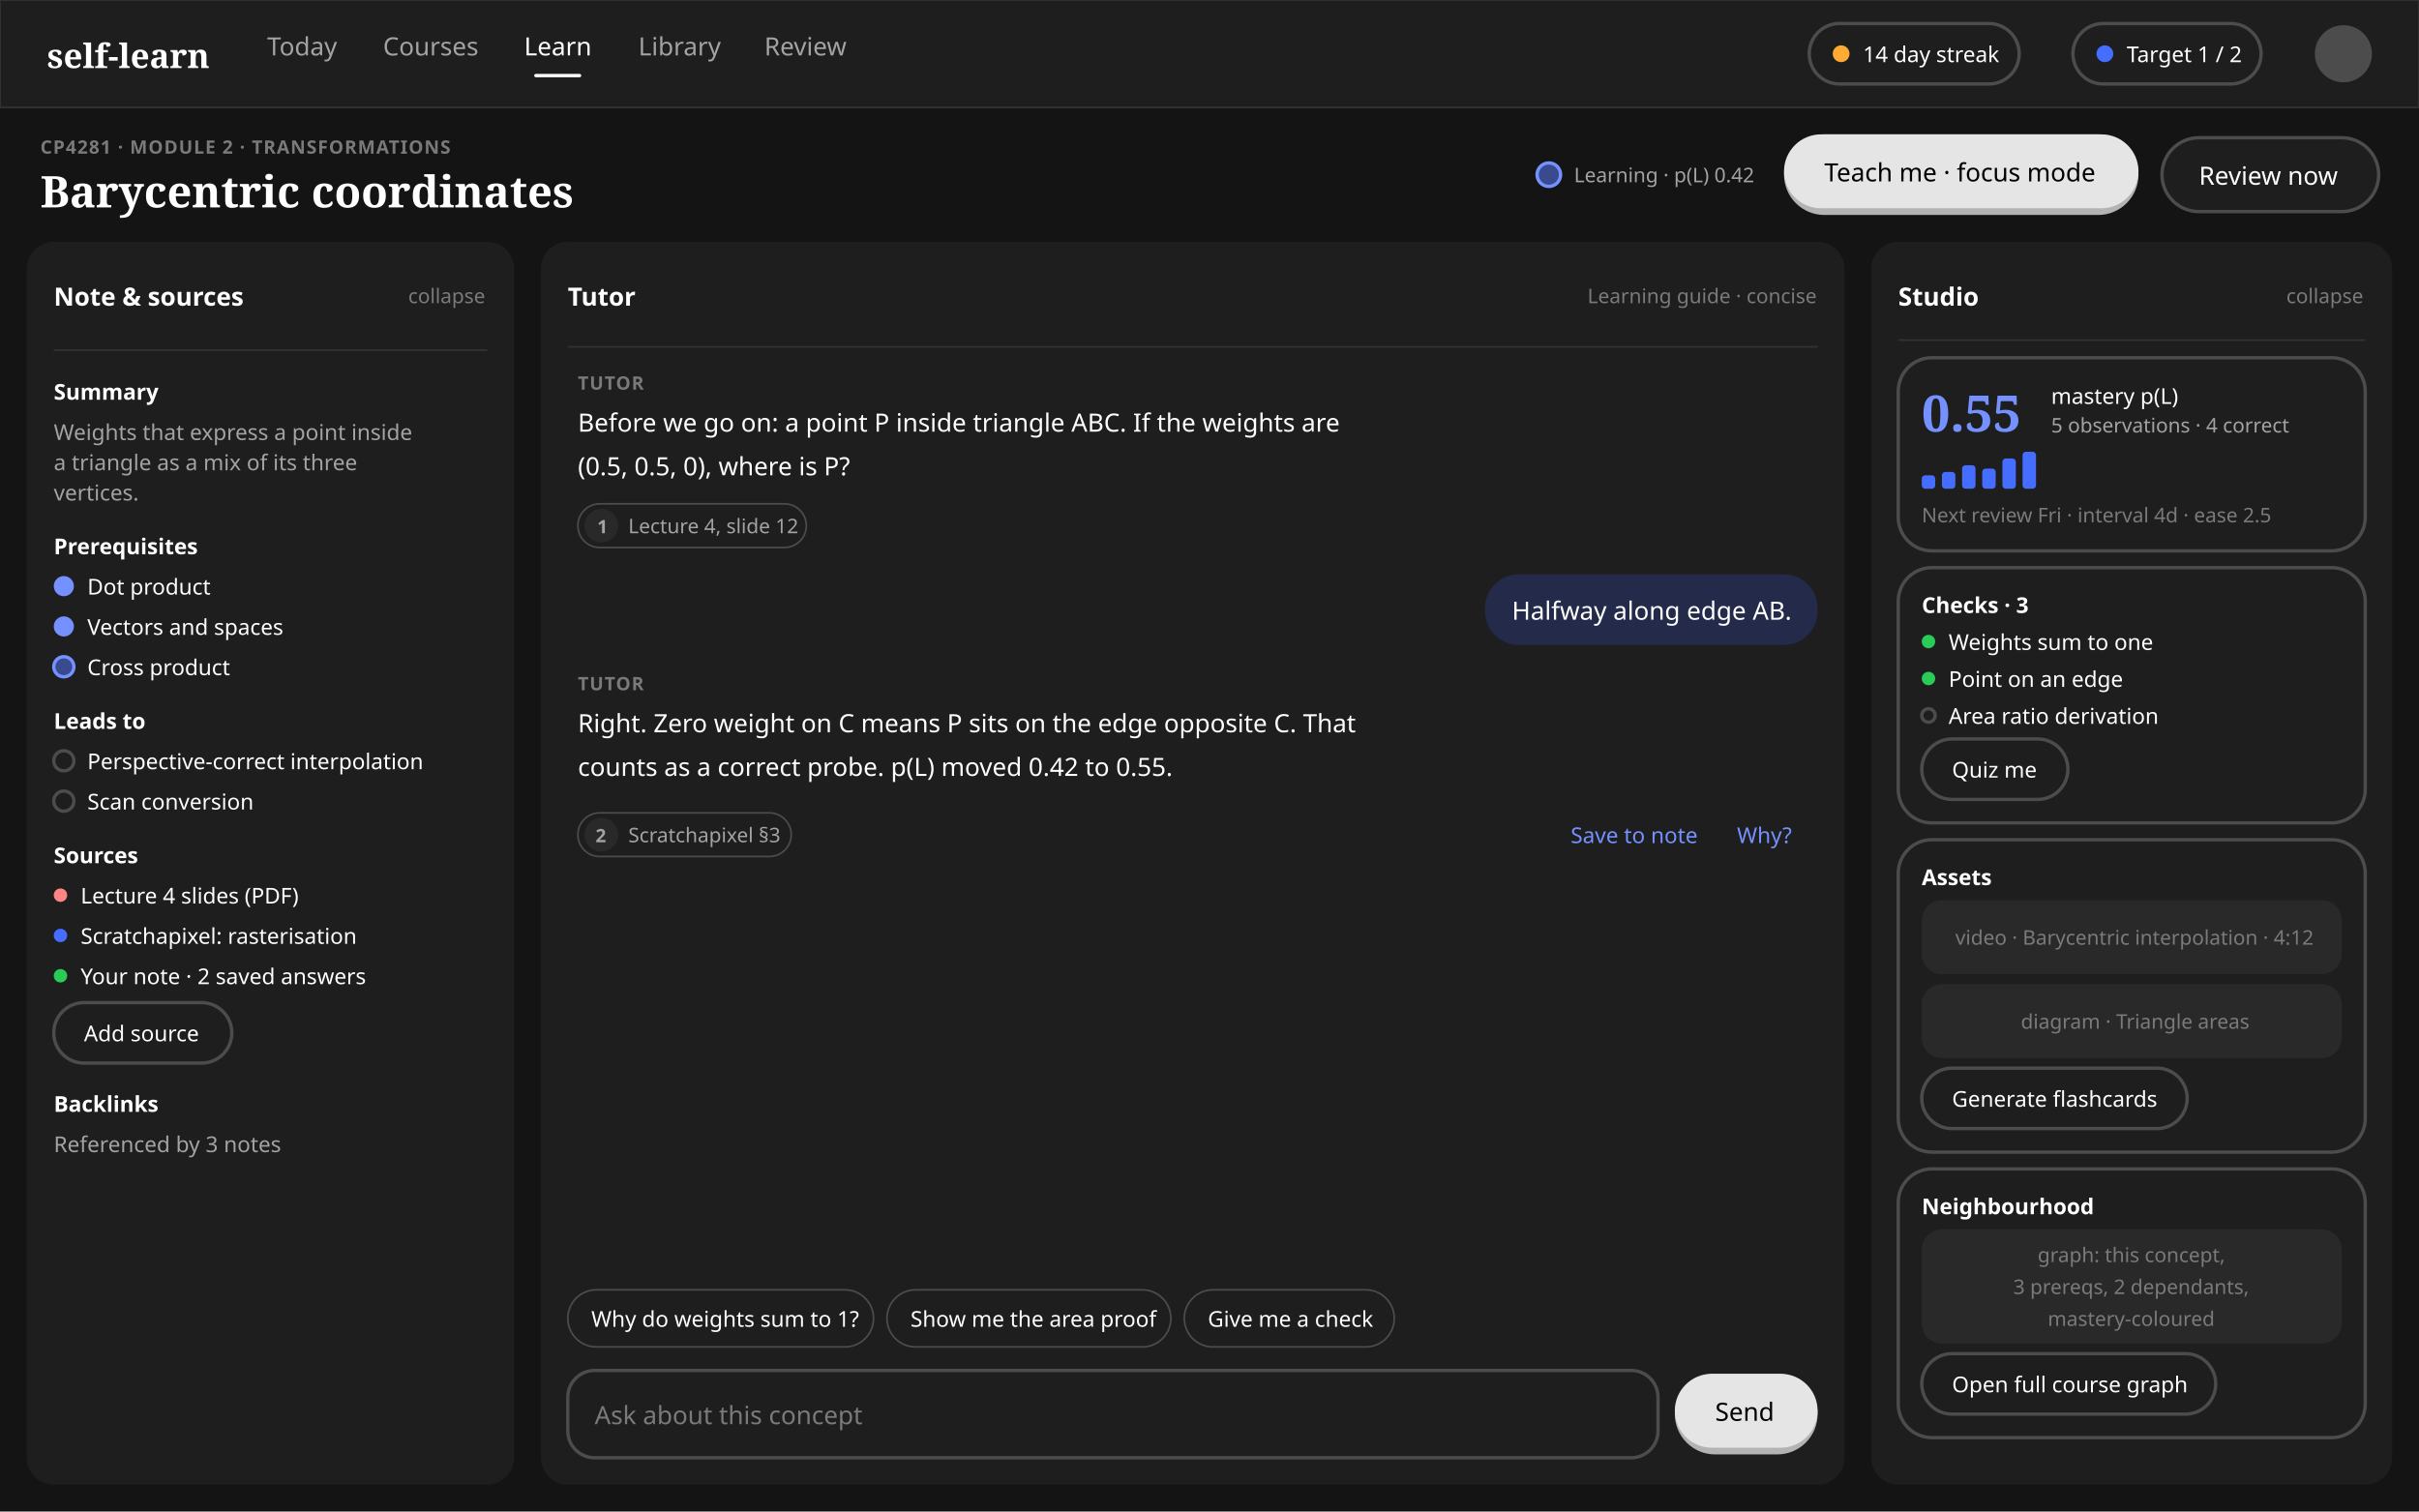
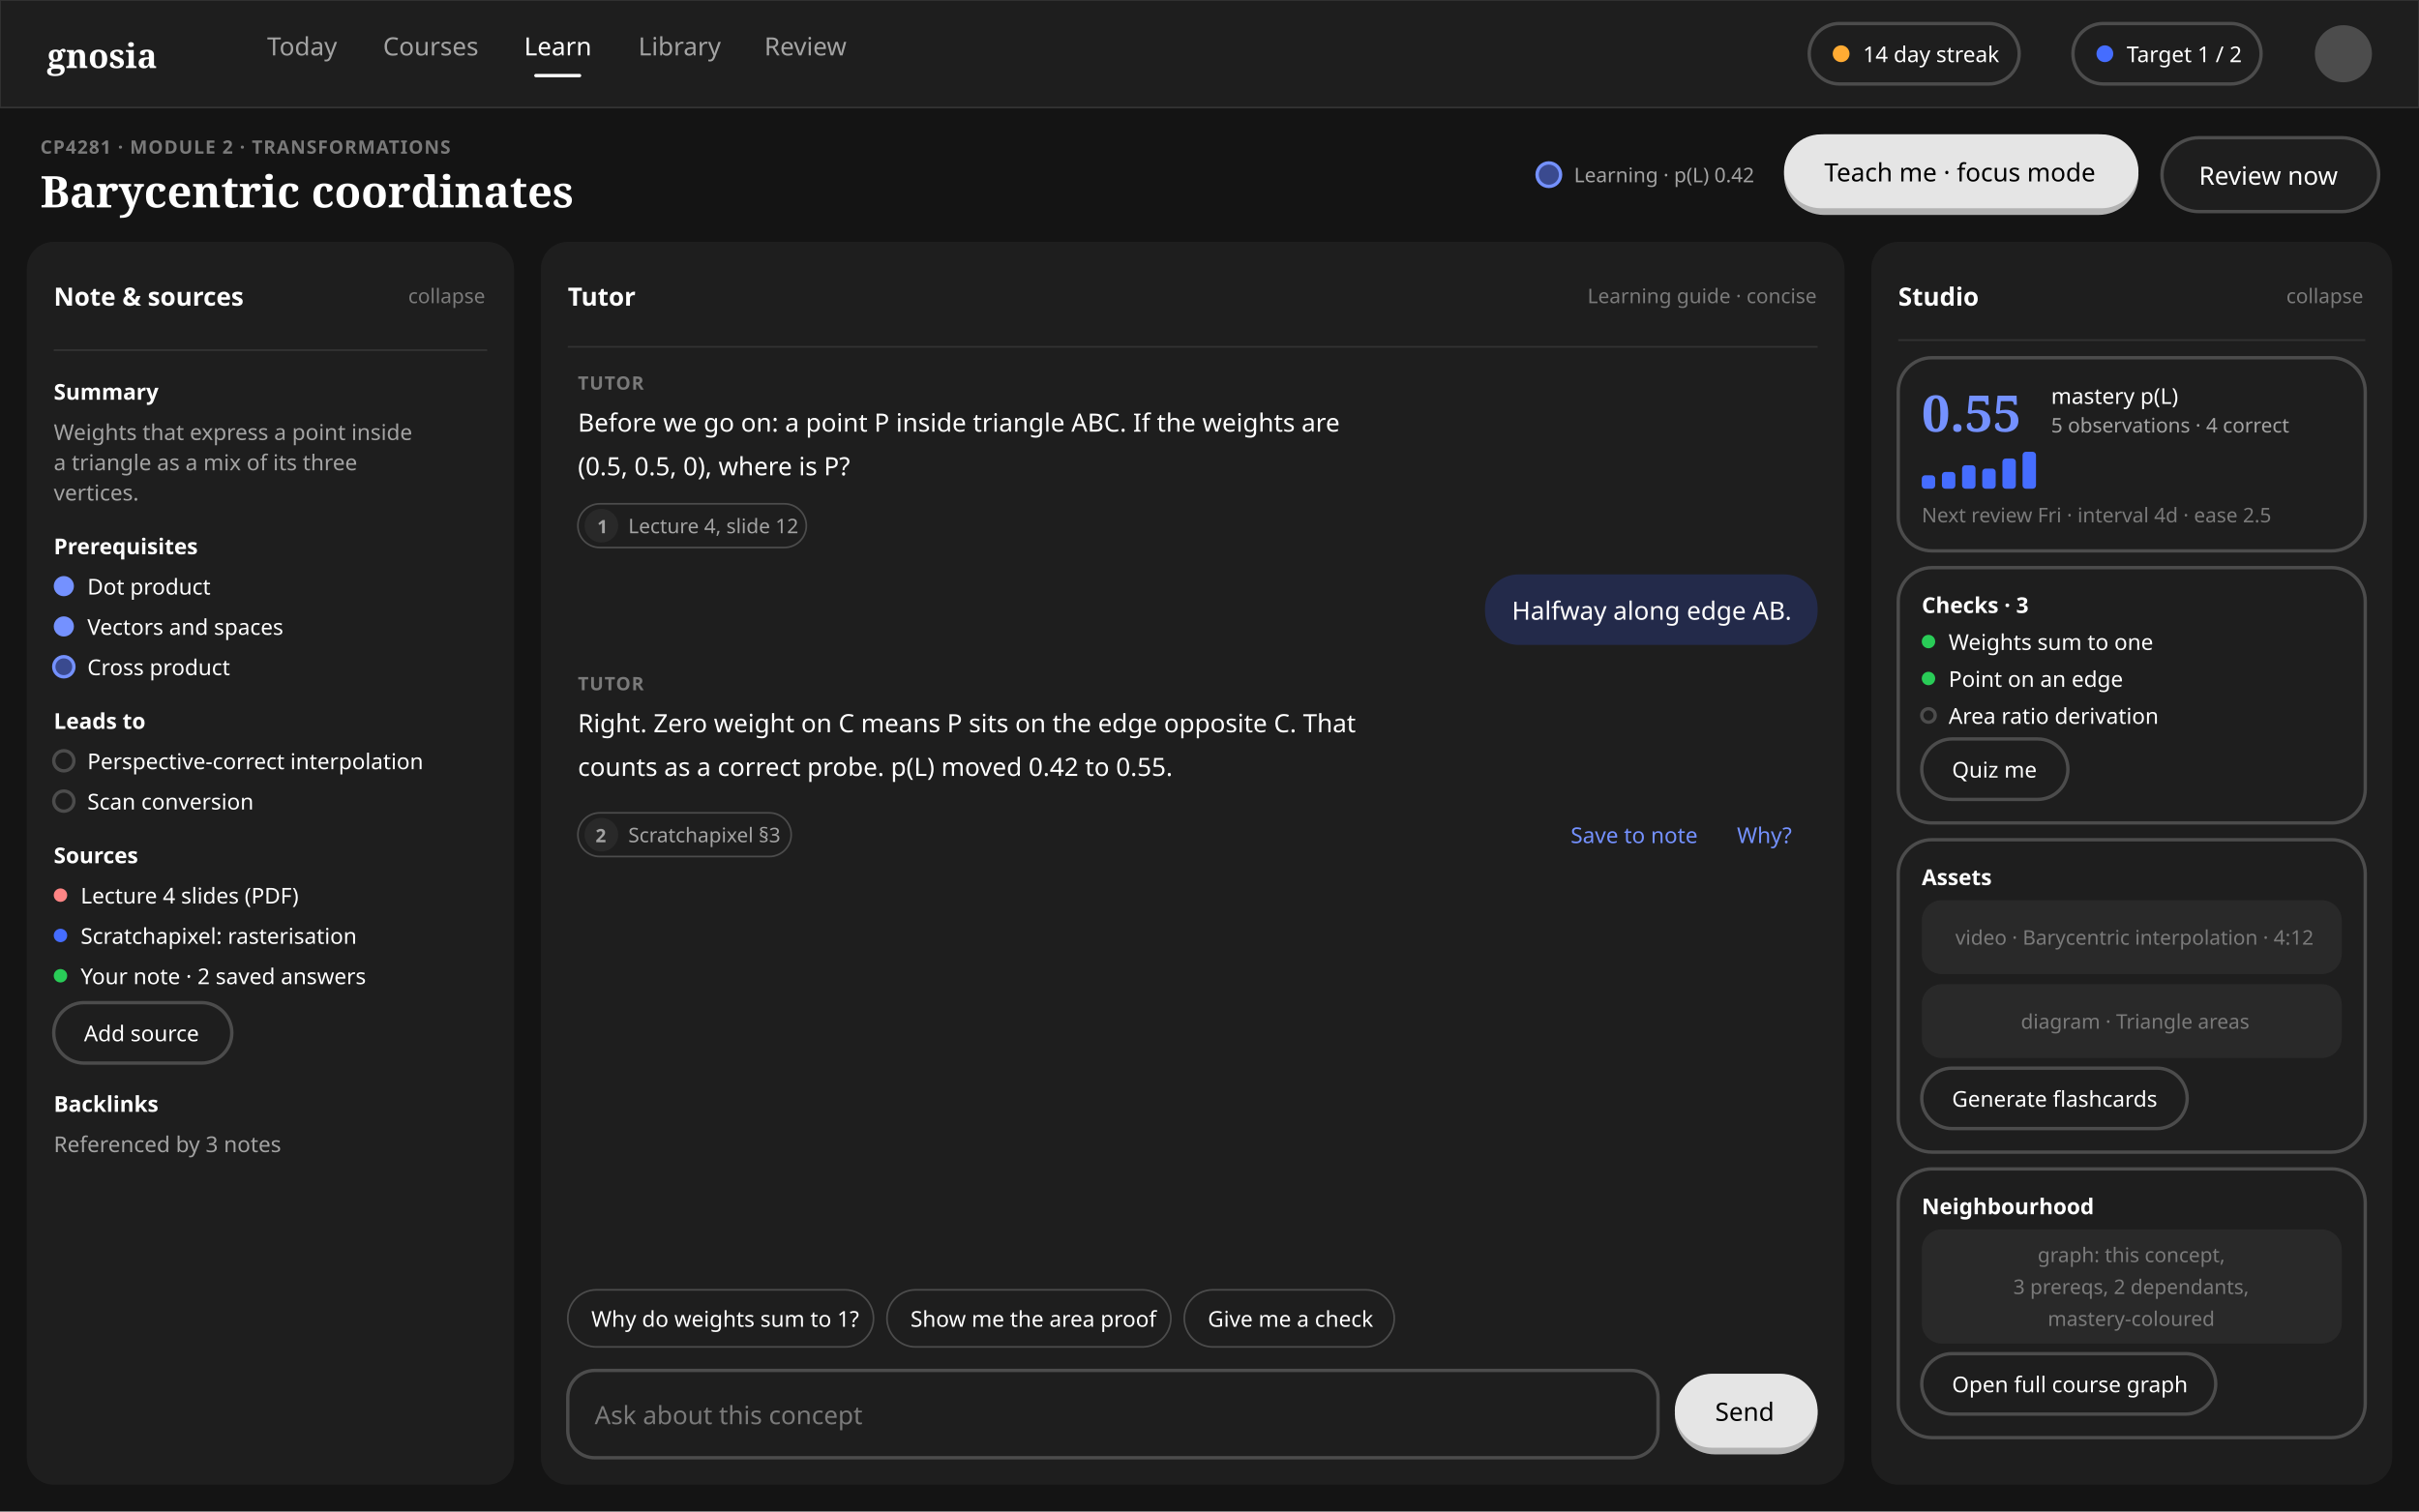
<svg xmlns="http://www.w3.org/2000/svg" width="1440" height="900" viewBox="0 0 1440 900">
  <defs>
    <clipPath id="clip0">
      <rect width="1440" height="900" />
    </clipPath>
  </defs>
  <g>
    <rect width="1440" height="900" fill="#141414" />
    <g clip-path="url(#clip0)">
      <g>
        <rect width="1440" height="64" fill="#1E1E1E" stroke="#333333" stroke-width="1" />
        <g transform="translate(28, 20.5)">
-           <text x="0" y="20" font-family="Georgia, serif" font-size="20" font-weight="700" fill="#FFFFFF">self-learn</text>
+           <text x="0" y="20" font-family="Georgia, serif" font-size="20" font-weight="700" fill="#FFFFFF">gnosia</text>
        </g>
        <g transform="translate(159, 18)">
          <g>
            <g>
              <text x="0" y="15" font-family="Figtree, Nunito, system-ui, sans-serif" font-size="15" font-weight="500" fill="#A3A3A3">Today</text>
            </g>
            <g transform="translate(6.5, 26)">
              <rect width="28" height="2" rx="1" ry="1" fill="#1E1E1E" />
            </g>
          </g>
          <g transform="translate(69, 0)">
            <g>
              <text x="0" y="15" font-family="Figtree, Nunito, system-ui, sans-serif" font-size="15" font-weight="500" fill="#A3A3A3">Courses</text>
            </g>
            <g transform="translate(14, 26)">
              <rect width="28" height="2" rx="1" ry="1" fill="#1E1E1E" />
            </g>
          </g>
          <g transform="translate(153, 0)">
            <g>
              <text x="0" y="15" font-family="Figtree, Nunito, system-ui, sans-serif" font-size="15" fill="#FFFFFF">Learn</text>
            </g>
            <g transform="translate(6, 26)">
              <rect width="28" height="2" rx="1" ry="1" fill="#FFFFFF" />
            </g>
          </g>
          <g transform="translate(221, 0)">
            <g>
              <text x="0" y="15" font-family="Figtree, Nunito, system-ui, sans-serif" font-size="15" font-weight="500" fill="#A3A3A3">Library</text>
            </g>
            <g transform="translate(9.5, 26)">
              <rect width="28" height="2" rx="1" ry="1" fill="#1E1E1E" />
            </g>
          </g>
          <g transform="translate(296, 0)">
            <g>
              <text x="0" y="15" font-family="Figtree, Nunito, system-ui, sans-serif" font-size="15" font-weight="500" fill="#A3A3A3">Review</text>
            </g>
            <g transform="translate(10.5, 26)">
              <rect width="28" height="2" rx="1" ry="1" fill="#1E1E1E" />
            </g>
          </g>
        </g>
        <g transform="translate(536, 32)" />
        <g transform="translate(1077, 14)">
          <rect width="125" height="36" rx="18" ry="18" fill="#1E1E1E" stroke="#4C4C4C" stroke-width="2" />
          <g transform="translate(14, 13)">
            <ellipse cx="5" cy="5" rx="5" ry="5" fill="#FFAB33" />
          </g>
          <g transform="translate(32, 10)">
            <text x="0" y="13" font-family="Figtree, Nunito, system-ui, sans-serif" font-size="13" fill="#FFFFFF">14 day streak</text>
          </g>
        </g>
        <g transform="translate(1234, 14)">
          <rect width="112" height="36" rx="18" ry="18" fill="#1E1E1E" stroke="#4C4C4C" stroke-width="2" />
          <g transform="translate(14, 13)">
            <ellipse cx="5" cy="5" rx="5" ry="5" fill="#456DFF" />
          </g>
          <g transform="translate(32, 10)">
            <text x="0" y="13" font-family="Figtree, Nunito, system-ui, sans-serif" font-size="13" fill="#FFFFFF">Target 1 / 2</text>
          </g>
        </g>
        <g transform="translate(1378, 15)">
          <ellipse cx="17" cy="17" rx="17" ry="17" fill="#4C4C4C" />
        </g>
      </g>
      <g transform="translate(0, 64)">
        <g>
          <g transform="translate(24, 16.5)">
            <g>
              <text x="0" y="11" font-family="Figtree, Nunito, system-ui, sans-serif" font-size="11" font-weight="700" fill="#7A7A7A" letter-spacing="0.6">CP4281 · MODULE 2 · TRANSFORMATIONS</text>
            </g>
            <g transform="translate(0, 17)">
              <text x="0" y="26" font-family="Georgia, serif" font-size="26" font-weight="700" fill="#FFFFFF">Barycentric coordinates</text>
            </g>
          </g>
          <g transform="translate(915, 32.5)">
            <g transform="translate(0, 0.5)">
              <ellipse cx="7" cy="7" rx="7" ry="7" fill="#3A4A8F" stroke="#7491FF" stroke-width="2" />
            </g>
            <g transform="translate(22, 0)">
              <text x="0" y="12" font-family="Figtree, Nunito, system-ui, sans-serif" font-size="12" fill="#A3A3A3">Learning · p(L) 0.42</text>
            </g>
          </g>
          <g transform="translate(1062, 16)">
            <rect width="211" height="48" rx="24" ry="24" fill="#B3B3B3" />
            <g>
              <rect width="211" height="44" rx="22" ry="22" fill="#E5E5E5" />
              <g transform="translate(24, 13)">
                <text x="0" y="15" font-family="Figtree, Nunito, system-ui, sans-serif" font-size="15" fill="#000000">Teach me · focus mode</text>
              </g>
            </g>
          </g>
          <g transform="translate(1287, 18)">
            <rect width="129" height="44" rx="22" ry="22" fill="#1E1E1E" stroke="#4C4C4C" stroke-width="2" />
            <g transform="translate(22, 13)">
              <text x="0" y="15" font-family="Figtree, Nunito, system-ui, sans-serif" font-size="15" fill="#FFFFFF">Review now</text>
            </g>
          </g>
        </g>
        <g transform="translate(0, 80)">
          <g transform="translate(16, 0)">
            <rect width="290" height="740" rx="16" ry="16" fill="#1E1E1E" />
            <g transform="translate(16, 16)">
              <g transform="translate(0, 7)">
                <g>
                  <text x="0" y="15" font-family="Figtree, Nunito, system-ui, sans-serif" font-size="15" font-weight="700" fill="#FFFFFF">Note &amp; sources</text>
                </g>
              </g>
              <g transform="translate(211, 8.5)">
                <text x="0" y="12" font-family="Figtree, Nunito, system-ui, sans-serif" font-size="12" fill="#7A7A7A">collapse</text>
              </g>
            </g>
            <g transform="translate(16, 64)">
              <rect width="258" height="1" fill="#333333" />
            </g>
            <g transform="translate(16, 81)">
              <g>
                <text x="0" y="13" font-family="Figtree, Nunito, system-ui, sans-serif" font-size="13" font-weight="700" fill="#FFFFFF">Summary</text>
              </g>
              <g transform="translate(0, 24)">
                <g>
                  <text x="0" y="13" font-family="Figtree, Nunito, system-ui, sans-serif" font-size="13" fill="#A3A3A3">Weights that express a point inside</text>
                </g>
                <g transform="translate(0, 18)">
                  <text x="0" y="13" font-family="Figtree, Nunito, system-ui, sans-serif" font-size="13" fill="#A3A3A3">a triangle as a mix of its three</text>
                </g>
                <g transform="translate(0, 36)">
                  <text x="0" y="13" font-family="Figtree, Nunito, system-ui, sans-serif" font-size="13" fill="#A3A3A3">vertices.</text>
                </g>
              </g>
            </g>
            <g transform="translate(16, 173)">
              <g>
                <text x="0" y="13" font-family="Figtree, Nunito, system-ui, sans-serif" font-size="13" font-weight="700" fill="#FFFFFF">Prerequisites</text>
              </g>
              <g transform="translate(0, 24)">
                <g transform="translate(0, 2)">
                  <ellipse cx="6" cy="6" rx="6" ry="6" fill="#7491FF" />
                </g>
                <g transform="translate(20, 0)">
                  <text x="0" y="13" font-family="Figtree, Nunito, system-ui, sans-serif" font-size="13" fill="#FFFFFF">Dot product</text>
                </g>
              </g>
              <g transform="translate(0, 48)">
                <g transform="translate(0, 2)">
                  <ellipse cx="6" cy="6" rx="6" ry="6" fill="#7491FF" />
                </g>
                <g transform="translate(20, 0)">
                  <text x="0" y="13" font-family="Figtree, Nunito, system-ui, sans-serif" font-size="13" fill="#FFFFFF">Vectors and spaces</text>
                </g>
              </g>
              <g transform="translate(0, 72)">
                <g transform="translate(0, 2)">
                  <ellipse cx="6" cy="6" rx="6" ry="6" fill="#3A4A8F" stroke="#7491FF" stroke-width="2" />
                </g>
                <g transform="translate(20, 0)">
                  <text x="0" y="13" font-family="Figtree, Nunito, system-ui, sans-serif" font-size="13" fill="#FFFFFF">Cross product</text>
                </g>
              </g>
            </g>
            <g transform="translate(16, 277)">
              <g>
                <text x="0" y="13" font-family="Figtree, Nunito, system-ui, sans-serif" font-size="13" font-weight="700" fill="#FFFFFF">Leads to</text>
              </g>
              <g transform="translate(0, 24)">
                <g transform="translate(0, 2)">
                  <ellipse cx="6" cy="6" rx="6" ry="6" fill="#1E1E1E" stroke="#4C4C4C" stroke-width="2" />
                </g>
                <g transform="translate(20, 0)">
                  <text x="0" y="13" font-family="Figtree, Nunito, system-ui, sans-serif" font-size="13" fill="#FFFFFF">Perspective-correct interpolation</text>
                </g>
              </g>
              <g transform="translate(0, 48)">
                <g transform="translate(0, 2)">
                  <ellipse cx="6" cy="6" rx="6" ry="6" fill="#1E1E1E" stroke="#4C4C4C" stroke-width="2" />
                </g>
                <g transform="translate(20, 0)">
                  <text x="0" y="13" font-family="Figtree, Nunito, system-ui, sans-serif" font-size="13" fill="#FFFFFF">Scan conversion</text>
                </g>
              </g>
            </g>
            <g transform="translate(16, 357)">
              <g>
                <text x="0" y="13" font-family="Figtree, Nunito, system-ui, sans-serif" font-size="13" font-weight="700" fill="#FFFFFF">Sources</text>
              </g>
              <g transform="translate(0, 24)">
                <g transform="translate(0, 4)">
                  <ellipse cx="4" cy="4" rx="4" ry="4" fill="#FF8585" />
                </g>
                <g transform="translate(16, 0)">
                  <text x="0" y="13" font-family="Figtree, Nunito, system-ui, sans-serif" font-size="13" fill="#FFFFFF">Lecture 4 slides (PDF)</text>
                </g>
              </g>
              <g transform="translate(0, 48)">
                <g transform="translate(0, 4)">
                  <ellipse cx="4" cy="4" rx="4" ry="4" fill="#456DFF" />
                </g>
                <g transform="translate(16, 0)">
                  <text x="0" y="13" font-family="Figtree, Nunito, system-ui, sans-serif" font-size="13" fill="#FFFFFF">Scratchapixel: rasterisation</text>
                </g>
              </g>
              <g transform="translate(0, 72)">
                <g transform="translate(0, 4)">
                  <ellipse cx="4" cy="4" rx="4" ry="4" fill="#29CC57" />
                </g>
                <g transform="translate(16, 0)">
                  <text x="0" y="13" font-family="Figtree, Nunito, system-ui, sans-serif" font-size="13" fill="#FFFFFF">Your note · 2 saved answers</text>
                </g>
              </g>
              <g transform="translate(0, 96)">
                <rect width="106" height="36" rx="18" ry="18" fill="#1E1E1E" stroke="#4C4C4C" stroke-width="2" />
                <g transform="translate(18, 10)">
                  <text x="0" y="13" font-family="Figtree, Nunito, system-ui, sans-serif" font-size="13" fill="#FFFFFF">Add source</text>
                </g>
              </g>
            </g>
            <g transform="translate(16, 505)">
              <g>
                <text x="0" y="13" font-family="Figtree, Nunito, system-ui, sans-serif" font-size="13" font-weight="700" fill="#FFFFFF">Backlinks</text>
              </g>
              <g transform="translate(0, 24)">
                <text x="0" y="13" font-family="Figtree, Nunito, system-ui, sans-serif" font-size="13" fill="#A3A3A3">Referenced by 3 notes</text>
              </g>
            </g>
          </g>
          <g transform="translate(322, 0)">
            <rect width="776" height="740" rx="16" ry="16" fill="#1E1E1E" />
            <g transform="translate(16, 16)">
              <g transform="translate(0, 7)">
                <g>
                  <text x="0" y="15" font-family="Figtree, Nunito, system-ui, sans-serif" font-size="15" font-weight="700" fill="#FFFFFF">Tutor</text>
                </g>
              </g>
              <g transform="translate(607, 8.5)">
                <text x="0" y="12" font-family="Figtree, Nunito, system-ui, sans-serif" font-size="12" fill="#7A7A7A">Learning guide · concise</text>
              </g>
            </g>
            <g transform="translate(16, 62)">
              <rect width="744" height="1" fill="#333333" />
            </g>
            <g transform="translate(16, 77)">
              <g>
                <g transform="translate(6, 0)">
                  <text x="0" y="11" font-family="Figtree, Nunito, system-ui, sans-serif" font-size="11" font-weight="700" fill="#7A7A7A" letter-spacing="0.6">TUTOR</text>
                </g>
                <g transform="translate(6, 21)">
                  <g>
                    <text x="0" y="15" font-family="Figtree, Nunito, system-ui, sans-serif" font-size="15" fill="#FFFFFF">Before we go on: a point P inside triangle ABC. If the weights are</text>
                  </g>
                  <g transform="translate(0, 26)">
                    <text x="0" y="15" font-family="Figtree, Nunito, system-ui, sans-serif" font-size="15" fill="#FFFFFF">(0.5, 0.5, 0), where is P?</text>
                  </g>
                </g>
                <g transform="translate(6, 79)">
                  <g>
                    <rect width="136" height="26" rx="13" ry="13" fill="#1E1E1E" stroke="#4C4C4C" stroke-width="1" />
                    <g transform="translate(4, 3)">
                      <rect width="20" height="20" rx="10" ry="10" fill="#292929" />
                      <g transform="translate(7.5, 3.5)">
                        <text x="0" y="11" font-family="Figtree, Nunito, system-ui, sans-serif" font-size="11" font-weight="700" fill="#A3A3A3">1</text>
                      </g>
                    </g>
                    <g transform="translate(30, 5.5)">
                      <text x="0" y="12" font-family="Figtree, Nunito, system-ui, sans-serif" font-size="12" fill="#A3A3A3">Lecture 4, slide 12</text>
                    </g>
                  </g>
                  <g transform="translate(144, 13)" />
                </g>
              </g>
              <g transform="translate(0, 121)">
                <g transform="translate(0, 21)" />
                <g transform="translate(546, 0)">
                  <rect width="198" height="42" rx="20" ry="20" fill="#232A4A" />
                  <g transform="translate(16, 12)">
                    <text x="0" y="15" font-family="Figtree, Nunito, system-ui, sans-serif" font-size="15" fill="#FFFFFF">Halfway along edge AB.</text>
                  </g>
                </g>
              </g>
              <g transform="translate(0, 179)">
                <g transform="translate(6, 0)">
                  <text x="0" y="11" font-family="Figtree, Nunito, system-ui, sans-serif" font-size="11" font-weight="700" fill="#7A7A7A" letter-spacing="0.6">TUTOR</text>
                </g>
                <g transform="translate(6, 21)">
                  <g>
                    <text x="0" y="15" font-family="Figtree, Nunito, system-ui, sans-serif" font-size="15" fill="#FFFFFF">Right. Zero weight on C means P sits on the edge opposite C. That</text>
                  </g>
                  <g transform="translate(0, 26)">
                    <text x="0" y="15" font-family="Figtree, Nunito, system-ui, sans-serif" font-size="15" fill="#FFFFFF">counts as a correct probe. p(L) moved 0.42 to 0.55.</text>
                  </g>
                </g>
                <g transform="translate(6, 79)">
                  <g transform="translate(0, 5)">
                    <rect width="127" height="26" rx="13" ry="13" fill="#1E1E1E" stroke="#4C4C4C" stroke-width="1" />
                    <g transform="translate(4, 3)">
                      <rect width="20" height="20" rx="10" ry="10" fill="#292929" />
                      <g transform="translate(6.5, 3.5)">
                        <text x="0" y="11" font-family="Figtree, Nunito, system-ui, sans-serif" font-size="11" font-weight="700" fill="#A3A3A3">2</text>
                      </g>
                    </g>
                    <g transform="translate(30, 5.5)">
                      <text x="0" y="12" font-family="Figtree, Nunito, system-ui, sans-serif" font-size="12" fill="#A3A3A3">Scratchapixel §3</text>
                    </g>
                  </g>
                  <g transform="translate(135, 18)" />
                  <g transform="translate(583, 0)">
                    <g transform="translate(8, 10)">
                      <text x="0" y="13" font-family="Figtree, Nunito, system-ui, sans-serif" font-size="13" fill="#7491FF">Save to note</text>
                    </g>
                  </g>
                  <g transform="translate(682, 0)">
                    <g transform="translate(8, 10)">
                      <text x="0" y="13" font-family="Figtree, Nunito, system-ui, sans-serif" font-size="13" fill="#7491FF">Why?</text>
                    </g>
                  </g>
                </g>
              </g>
            </g>
            <g transform="translate(16, 624)">
              <g>
                <rect width="182" height="34" rx="17" ry="17" fill="#1E1E1E" stroke="#4C4C4C" stroke-width="1" />
                <g transform="translate(14, 9)">
                  <text x="0" y="13" font-family="Figtree, Nunito, system-ui, sans-serif" font-size="13" font-weight="500" fill="#FFFFFF">Why do weights sum to 1?</text>
                </g>
              </g>
              <g transform="translate(190, 0)">
                <rect width="169" height="34" rx="17" ry="17" fill="#1E1E1E" stroke="#4C4C4C" stroke-width="1" />
                <g transform="translate(14, 9)">
                  <text x="0" y="13" font-family="Figtree, Nunito, system-ui, sans-serif" font-size="13" font-weight="500" fill="#FFFFFF">Show me the area proof</text>
                </g>
              </g>
              <g transform="translate(367, 0)">
                <rect width="125" height="34" rx="17" ry="17" fill="#1E1E1E" stroke="#4C4C4C" stroke-width="1" />
                <g transform="translate(14, 9)">
                  <text x="0" y="13" font-family="Figtree, Nunito, system-ui, sans-serif" font-size="13" font-weight="500" fill="#FFFFFF">Give me a check</text>
                </g>
              </g>
            </g>
            <g transform="translate(16, 672)">
              <g>
                <rect width="649" height="52" rx="16" ry="16" fill="#1E1E1E" stroke="#4C4C4C" stroke-width="2" />
                <g transform="translate(16, 17)">
                  <text x="0" y="15" font-family="Figtree, Nunito, system-ui, sans-serif" font-size="15" fill="#7A7A7A">Ask about this concept</text>
                </g>
              </g>
              <g transform="translate(659, 2)">
                <rect width="85" height="48" rx="24" ry="24" fill="#B3B3B3" />
                <g>
                  <rect width="85" height="44" rx="22" ry="22" fill="#E5E5E5" />
                  <g transform="translate(24, 13)">
                    <text x="0" y="15" font-family="Figtree, Nunito, system-ui, sans-serif" font-size="15" fill="#000000">Send</text>
                  </g>
                </g>
              </g>
            </g>
          </g>
          <g transform="translate(1114, 0)">
            <rect width="310" height="740" rx="16" ry="16" fill="#1E1E1E" />
            <g transform="translate(16, 16)">
              <g transform="translate(0, 7)">
                <g>
                  <text x="0" y="15" font-family="Figtree, Nunito, system-ui, sans-serif" font-size="15" font-weight="700" fill="#FFFFFF">Studio</text>
                </g>
              </g>
              <g transform="translate(231, 8.5)">
                <text x="0" y="12" font-family="Figtree, Nunito, system-ui, sans-serif" font-size="12" fill="#7A7A7A">collapse</text>
              </g>
            </g>
            <g transform="translate(16, 58)">
              <rect width="278" height="1" fill="#333333" />
            </g>
            <g transform="translate(16, 69)">
              <rect width="278" height="115" rx="20" ry="20" fill="#1E1E1E" stroke="#4C4C4C" stroke-width="2" />
              <g transform="translate(14, 14)">
                <g>
                  <text x="0" y="30" font-family="Georgia, serif" font-size="30" font-weight="700" fill="#7491FF">0.55</text>
                </g>
                <g transform="translate(77, 0.5)">
                  <g>
                    <text x="0" y="13" font-family="Figtree, Nunito, system-ui, sans-serif" font-size="13" font-weight="500" fill="#FFFFFF">mastery p(L)</text>
                  </g>
                  <g transform="translate(0, 18)">
                    <text x="0" y="12" font-family="Figtree, Nunito, system-ui, sans-serif" font-size="12" fill="#A3A3A3">5 observations · 4 correct</text>
                  </g>
                </g>
              </g>
              <g transform="translate(14, 56)">
                <g transform="translate(0, 14)">
                  <rect width="8" height="8" rx="2" ry="2" fill="#456DFF" />
                </g>
                <g transform="translate(12, 12)">
                  <rect width="8" height="10" rx="2" ry="2" fill="#456DFF" />
                </g>
                <g transform="translate(24, 8)">
                  <rect width="8" height="14" rx="2" ry="2" fill="#456DFF" />
                </g>
                <g transform="translate(36, 10)">
                  <rect width="8" height="12" rx="2" ry="2" fill="#456DFF" />
                </g>
                <g transform="translate(48, 4)">
                  <rect width="8" height="18" rx="2" ry="2" fill="#456DFF" />
                </g>
                <g transform="translate(60, 0)">
                  <rect width="8" height="22" rx="2" ry="2" fill="#456DFF" />
                </g>
              </g>
              <g transform="translate(14, 86)">
                <text x="0" y="12" font-family="Figtree, Nunito, system-ui, sans-serif" font-size="12" fill="#7A7A7A">Next review Fri · interval 4d · ease 2.5</text>
              </g>
            </g>
            <g transform="translate(16, 194)">
              <rect width="278" height="152" rx="20" ry="20" fill="#1E1E1E" stroke="#4C4C4C" stroke-width="2" />
              <g transform="translate(14, 14)">
                <text x="0" y="13" font-family="Figtree, Nunito, system-ui, sans-serif" font-size="13" font-weight="700" fill="#FFFFFF">Checks · 3</text>
              </g>
              <g transform="translate(14, 36)">
                <g transform="translate(0, 4)">
                  <ellipse cx="4" cy="4" rx="4" ry="4" fill="#29CC57" />
                </g>
                <g transform="translate(16, 0)">
                  <text x="0" y="13" font-family="Figtree, Nunito, system-ui, sans-serif" font-size="13" fill="#FFFFFF">Weights sum to one</text>
                </g>
              </g>
              <g transform="translate(14, 58)">
                <g transform="translate(0, 4)">
                  <ellipse cx="4" cy="4" rx="4" ry="4" fill="#29CC57" />
                </g>
                <g transform="translate(16, 0)">
                  <text x="0" y="13" font-family="Figtree, Nunito, system-ui, sans-serif" font-size="13" fill="#FFFFFF">Point on an edge</text>
                </g>
              </g>
              <g transform="translate(14, 80)">
                <g transform="translate(0, 4)">
                  <ellipse cx="4" cy="4" rx="4" ry="4" fill="#1E1E1E" stroke="#4C4C4C" stroke-width="2" />
                </g>
                <g transform="translate(16, 0)">
                  <text x="0" y="13" font-family="Figtree, Nunito, system-ui, sans-serif" font-size="13" fill="#FFFFFF">Area ratio derivation</text>
                </g>
              </g>
              <g transform="translate(14, 102)">
                <rect width="87" height="36" rx="18" ry="18" fill="#1E1E1E" stroke="#4C4C4C" stroke-width="2" />
                <g transform="translate(18, 10)">
                  <text x="0" y="13" font-family="Figtree, Nunito, system-ui, sans-serif" font-size="13" fill="#FFFFFF">Quiz me</text>
                </g>
              </g>
            </g>
            <g transform="translate(16, 356)">
              <rect width="278" height="186" rx="20" ry="20" fill="#1E1E1E" stroke="#4C4C4C" stroke-width="2" />
              <g transform="translate(14, 14)">
                <text x="0" y="13" font-family="Figtree, Nunito, system-ui, sans-serif" font-size="13" font-weight="700" fill="#FFFFFF">Assets</text>
              </g>
              <g transform="translate(14, 36)">
                <rect width="250" height="44" rx="12" ry="12" fill="#292929" />
                <g transform="translate(20, 14.5)">
                  <text x="0" y="12" font-family="Figtree, Nunito, system-ui, sans-serif" font-size="12" fill="#7A7A7A">video · Barycentric interpolation · 4:12</text>
                </g>
              </g>
              <g transform="translate(14, 86)">
                <rect width="250" height="44" rx="12" ry="12" fill="#292929" />
                <g transform="translate(59, 14.5)">
                  <text x="0" y="12" font-family="Figtree, Nunito, system-ui, sans-serif" font-size="12" fill="#7A7A7A">diagram · Triangle areas</text>
                </g>
              </g>
              <g transform="translate(14, 136)">
                <rect width="158" height="36" rx="18" ry="18" fill="#1E1E1E" stroke="#4C4C4C" stroke-width="2" />
                <g transform="translate(18, 10)">
                  <text x="0" y="13" font-family="Figtree, Nunito, system-ui, sans-serif" font-size="13" fill="#FFFFFF">Generate flashcards</text>
                </g>
              </g>
            </g>
            <g transform="translate(16, 552)">
              <rect width="278" height="160" rx="20" ry="20" fill="#1E1E1E" stroke="#4C4C4C" stroke-width="2" />
              <g transform="translate(14, 14)">
                <text x="0" y="13" font-family="Figtree, Nunito, system-ui, sans-serif" font-size="13" font-weight="700" fill="#FFFFFF">Neighbourhood</text>
              </g>
              <g transform="translate(14, 36)">
                <rect width="250" height="68" rx="12" ry="12" fill="#292929" />
                <g transform="translate(69, 7.5)">
                  <text x="0" y="12" font-family="Figtree, Nunito, system-ui, sans-serif" font-size="12" fill="#7A7A7A">graph: this concept,</text>
                </g>
                <g transform="translate(54.5, 26.5)">
                  <text x="0" y="12" font-family="Figtree, Nunito, system-ui, sans-serif" font-size="12" fill="#7A7A7A">3 prereqs, 2 dependants,</text>
                </g>
                <g transform="translate(75, 45.5)">
                  <text x="0" y="12" font-family="Figtree, Nunito, system-ui, sans-serif" font-size="12" fill="#7A7A7A">mastery-coloured</text>
                </g>
              </g>
              <g transform="translate(14, 110)">
                <rect width="175" height="36" rx="18" ry="18" fill="#1E1E1E" stroke="#4C4C4C" stroke-width="2" />
                <g transform="translate(18, 10)">
                  <text x="0" y="13" font-family="Figtree, Nunito, system-ui, sans-serif" font-size="13" fill="#FFFFFF">Open full course graph</text>
                </g>
              </g>
            </g>
          </g>
        </g>
        <g transform="translate(0, 820)" />
      </g>
    </g>
  </g>
</svg>
